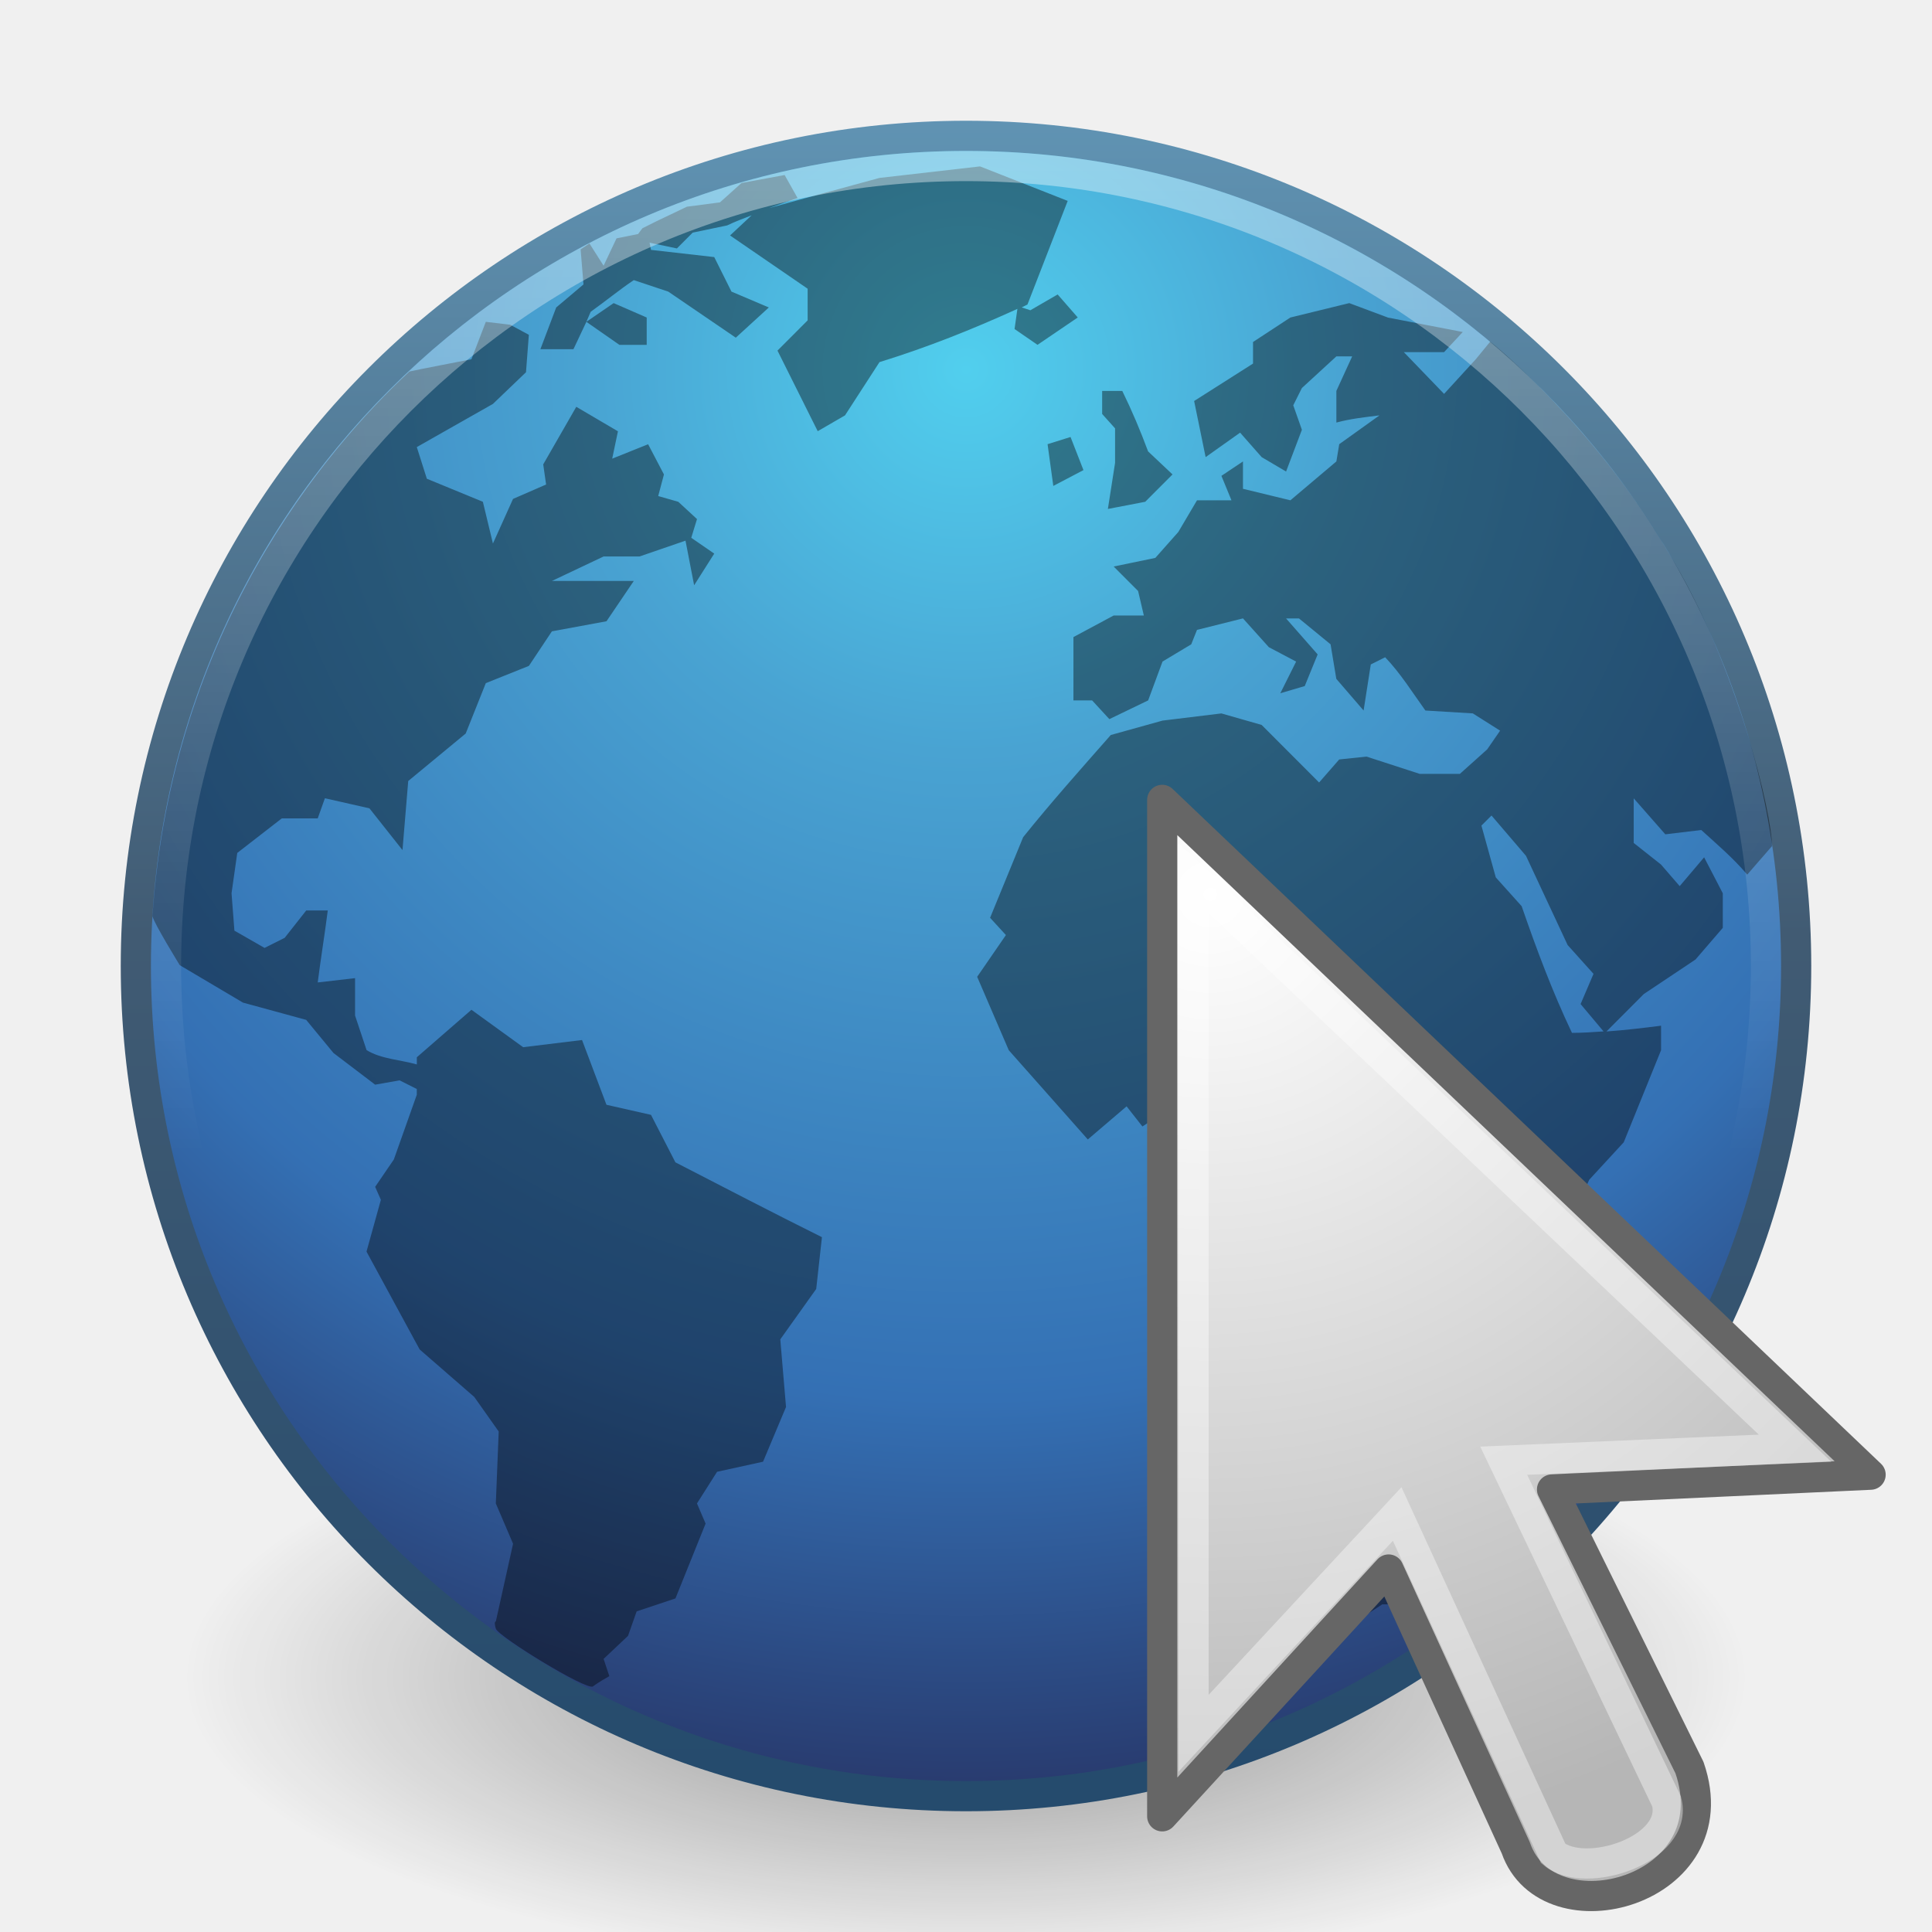
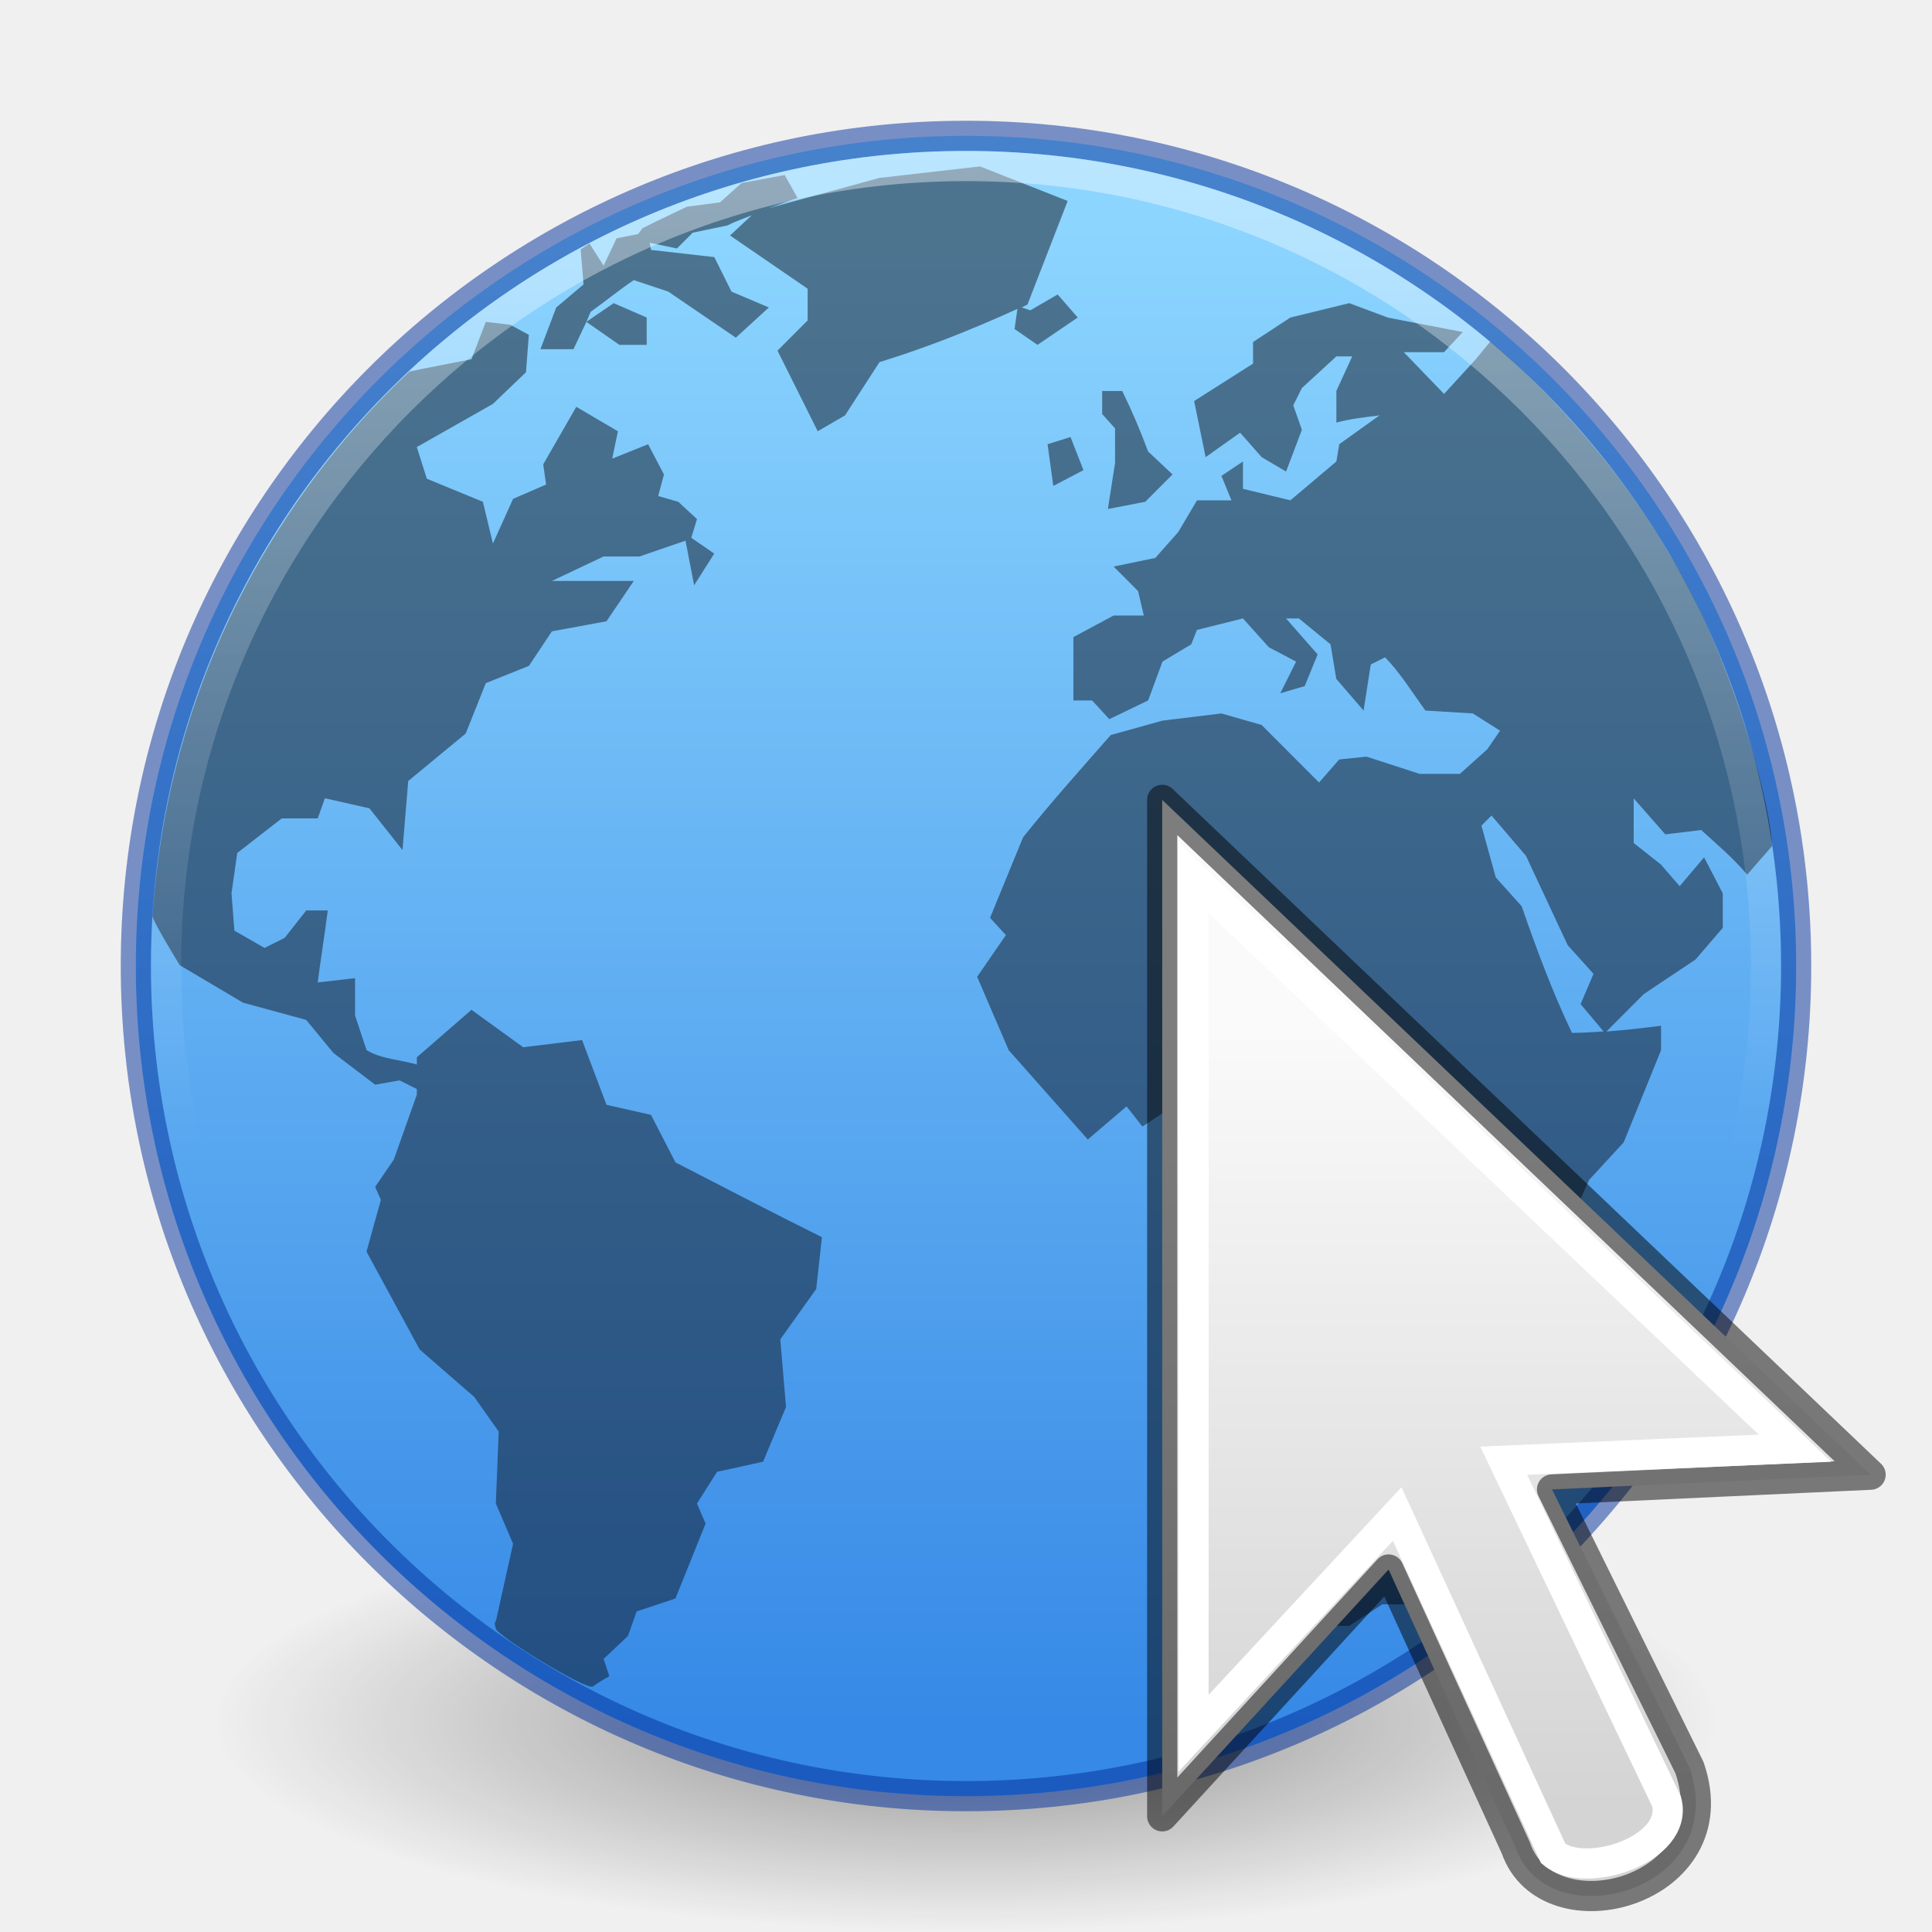
<svg xmlns="http://www.w3.org/2000/svg" xmlns:xlink="http://www.w3.org/1999/xlink" version="1.1" width="64" height="64" id="svg3759">
  <defs id="defs3761">
-     <linearGradient id="linearGradient4845">
-       <stop id="stop4847" style="stop-color:#ffffff;stop-opacity:1" offset="0" />
-       <stop id="stop4849" style="stop-color:#b6b6b6;stop-opacity:1" offset="1" />
+     <linearGradient id="linearGradient1613">
+       <stop id="stop1609" style="stop-color:#fafafa;stop-opacity:1" offset="0" />
+       <stop id="stop1611" style="stop-color:#d4d4d4;stop-opacity:1" offset="1" />
    </linearGradient>
    <linearGradient id="linearGradient4873">
      <stop id="stop4875" style="stop-color:#ffffff;stop-opacity:1" offset="0" />
      <stop id="stop4877" style="stop-color:#ffffff;stop-opacity:0" offset="1" />
    </linearGradient>
-     <linearGradient id="linearGradient2867-449-88-871-390-598-476-591-434-148">
-       <stop id="stop4627" style="stop-color:#51cfee;stop-opacity:1" offset="0" />
-       <stop id="stop4629" style="stop-color:#49a3d2;stop-opacity:1" offset="0.262" />
-       <stop id="stop4631" style="stop-color:#3470b4;stop-opacity:1" offset="0.705" />
-       <stop id="stop4633" style="stop-color:#273567;stop-opacity:1" offset="1" />
-     </linearGradient>
-     <linearGradient id="linearGradient3707-319-631">
-       <stop id="stop4637" style="stop-color:#254b6d;stop-opacity:1" offset="0" />
-       <stop id="stop4639" style="stop-color:#415b73;stop-opacity:1" offset="0.5" />
-       <stop id="stop4641" style="stop-color:#6195b5;stop-opacity:1" offset="1" />
-     </linearGradient>
    <linearGradient id="linearGradient8838">
      <stop id="stop8840" style="stop-color:#000000;stop-opacity:1" offset="0" />
      <stop id="stop8842" style="stop-color:#000000;stop-opacity:0" offset="1" />
    </linearGradient>
-     <linearGradient xlink:href="#linearGradient4873" id="linearGradient3016" gradientUnits="userSpaceOnUse" gradientTransform="matrix(3.03013,0,0,3.03006,-156.4753,42.63764)" x1="62.2" y1="-12.489" x2="62.2" y2="-1.462" />
-     <radialGradient xlink:href="#linearGradient2867-449-88-871-390-598-476-591-434-148" id="radialGradient3020" gradientUnits="userSpaceOnUse" gradientTransform="matrix(0,4.968947,-4.968915,0,-11.3569,-292.0776)" cx="61.24" cy="-8.726" fx="61.24" fy="-8.726" r="9.755" />
-     <linearGradient xlink:href="#linearGradient3707-319-631" id="linearGradient3022" gradientUnits="userSpaceOnUse" gradientTransform="matrix(1.382073,0,0,1.38205,-1.719328,-0.6191598)" x1="20" y1="43" x2="20" y2="2.689" />
-     <radialGradient xlink:href="#linearGradient8838" id="radialGradient3025" gradientUnits="userSpaceOnUse" gradientTransform="matrix(2.441735,0,0,0.9076736,-120.9136,51.36556)" cx="62.625" cy="4.625" fx="62.625" fy="4.625" r="10.625" />
-     <radialGradient xlink:href="#linearGradient4845" id="radialGradient3208" gradientUnits="userSpaceOnUse" gradientTransform="matrix(-3.601682,0.04978558,0.04730773,3.482723,103.0934,-55.38206)" cx="17.814" cy="24.149" fx="17.814" fy="24.149" r="9.125" />
+     <linearGradient xlink:href="#linearGradient4873" id="linearGradient3016" gradientUnits="userSpaceOnUse" gradientTransform="matrix(3.03013,0,0,3.03006,-156.4753,42.63784)" x1="62.2" y1="-12.489" x2="62.2" y2="-1.462" />
+     <radialGradient xlink:href="#linearGradient8838" id="radialGradient3025" gradientUnits="userSpaceOnUse" gradientTransform="matrix(2.352941,0,0,0.6588226,-115.3529,53.95338)" cx="62.625" cy="4.625" fx="62.625" fy="4.625" r="10.625" />
+     <linearGradient id="linearGradient914">
+       <stop style="stop-color:#8cd5ff;stop-opacity:1" offset="0" id="stop910" />
+       <stop style="stop-color:#3689e6;stop-opacity:1" offset="1" id="stop912" />
+     </linearGradient>
+     <linearGradient xlink:href="#linearGradient914" id="linearGradient997" x1="22.547" y1="7.482" x2="22.547" y2="57.19" gradientUnits="userSpaceOnUse" gradientTransform="translate(-3.625e-5,1.9645e-4)" />
+     <linearGradient xlink:href="#linearGradient1613" id="linearGradient1493" x1="41.078" y1="34.077" x2="41.078" y2="59.768" gradientUnits="userSpaceOnUse" />
  </defs>
  <g id="g4094">
-     <path d="m 57.943,55.564 a 25.943,9.644 0 0 1 -51.887,0 25.943,9.644 0 1 1 51.887,0 z" id="path8836" style="opacity:0.4;fill:url(#radialGradient3025);fill-opacity:1;fill-rule:evenodd;stroke:none;stroke-width:1;marker:none;visibility:visible;display:inline;overflow:visible" />
-     <path d="m 59.5,31.999 c 0,15.188 -12.313,27.501 -27.5,27.501 C 16.812,59.5 4.5,47.187 4.5,31.999 4.5,16.811 16.812,4.5 32,4.5 c 15.187,0 27.5,12.311 27.5,27.499 l 0,0 z" id="path6495" style="fill:url(#radialGradient3020);fill-opacity:1;fill-rule:nonzero;stroke:url(#linearGradient3022);stroke-width:1;stroke-miterlimit:4;stroke-dasharray:none" />
-     <path d="M 32.465,5.512 29.133,5.894 25.469,6.895 C 25.781,6.786 26.097,6.666 26.421,6.561 L 25.992,5.798 l -1.428,0.264 -0.714,0.642 -1.095,0.143 -0.999,0.477 -0.476,0.238 -0.143,0.191 -0.714,0.143 -0.428,0.906 -0.469,-0.737 -0.292,0.197 0.095,1.16 -0.904,0.763 -0.524,1.383 1.095,0 0.428,-0.906 0.143,-0.334 C 20.048,9.987 20.505,9.607 20.995,9.279 L 22.137,9.66 c 0.744,0.506 1.493,1.02 2.237,1.526 L 25.469,10.185 24.231,9.66 23.66,8.516 21.566,8.278 21.518,8.039 22.423,8.23 22.946,7.706 24.089,7.467 C 24.359,7.335 24.625,7.241 24.898,7.133 l -0.714,0.667 2.57,1.764 0,1.049 -0.999,1.001 1.333,2.67 0.904,-0.524 1.142,-1.764 c 1.606,-0.497 3.053,-1.076 4.569,-1.764 l -0.095,0.667 0.761,0.524 1.333,-0.906 -0.666,-0.763 -0.904,0.524 -0.286,-0.095 c 0.066,-0.03 0.124,-0.065 0.19,-0.095 l 1.333,-3.433 z m -13.041,5.149 1.095,0.763 0.904,0 0,-0.906 -1.095,-0.477 z m 25.272,-0.62 -1.951,0.477 -1.237,0.811 0,0.715 -1.951,1.24 0.381,1.859 1.142,-0.811 0.714,0.811 0.809,0.477 0.524,-1.383 -0.286,-0.811 0.286,-0.572 1.142,-1.049 0.524,0 -0.524,1.144 0,1.049 c 0.471,-0.128 0.946,-0.178 1.428,-0.238 l -1.333,0.954 -0.095,0.572 -1.523,1.287 -1.571,-0.381 0,-0.906 -0.714,0.477 0.333,0.811 -1.142,0 -0.619,1.049 -0.761,0.858 -1.38,0.286 0.809,0.811 0.19,0.811 -0.999,0 -1.333,0.715 0,2.098 0.619,0 0.571,0.62 1.285,-0.62 0.476,-1.287 0.952,-0.572 0.19,-0.477 1.523,-0.381 0.857,0.954 0.904,0.477 -0.524,1.049 0.809,-0.238 0.428,-1.049 -1.047,-1.192 0.428,0 1.047,0.858 0.19,1.144 0.904,1.049 0.238,-1.526 0.476,-0.238 c 0.507,0.527 0.906,1.171 1.333,1.764 l 1.571,0.095 0.904,0.572 -0.428,0.62 -0.904,0.811 -1.333,0 -1.761,-0.572 -0.904,0.095 -0.666,0.763 -1.904,-1.907 -1.333,-0.381 -1.951,0.238 -1.713,0.477 c -0.977,1.11 -1.978,2.232 -2.903,3.385 l -1.095,2.67 0.524,0.572 -0.952,1.383 1.047,2.432 c 0.871,0.987 1.748,1.968 2.618,2.956 l 1.285,-1.097 0.524,0.667 1.38,-0.906 0.476,0.524 1.38,0 0.809,0.906 -0.476,1.621 0.952,1.097 -0.048,1.907 0.714,1.383 -0.524,1.192 c -0.051,0.855 -0.095,1.672 -0.095,2.527 0.42,1.158 0.841,2.314 1.237,3.48 l 0.286,1.859 0,0.954 0.761,0 1.095,-0.715 1.333,0 1.999,-2.241 -0.238,-0.763 1.333,-1.192 -0.999,-1.097 1.19,-0.954 1.142,-0.715 0.524,-0.572 -0.333,-1.287 0,-3.242 0.904,-2.002 1.142,-1.24 1.237,-3.051 0,-0.811 c -0.616,0.078 -1.206,0.148 -1.809,0.191 l 1.237,-1.24 1.713,-1.144 0.904,-1.049 0,-1.144 c -0.205,-0.387 -0.412,-0.804 -0.619,-1.192 l -0.809,0.954 -0.619,-0.715 -0.904,-0.715 0,-1.478 1.047,1.192 1.19,-0.143 c 0.537,0.488 1.052,0.922 1.523,1.478 l 0.82,-0.944 c 0.019,-0.962 -1.128,-5.99 -3.433,-9.731 -2.421,-4.176 -5.903,-6.996 -5.903,-6.977 l -0.479,0.583 -1.047,1.144 -1.333,-1.383 1.333,0 0.619,-0.667 -2.475,-0.477 z m -28.603,0.62 -0.476,1.24 c 0,0 -1.84,0.354 -2.054,0.406 -2.758,2.556 -7.885,8.591 -8.512,18.045 0.051,0.238 0.904,1.621 0.904,1.621 l 2.094,1.24 2.094,0.572 0.904,1.097 1.38,1.049 0.809,-0.143 0.571,0.286 0,0.191 -0.761,2.145 -0.619,0.906 0.19,0.429 -0.476,1.716 1.761,3.242 1.809,1.573 0.809,1.144 -0.095,2.384 0.571,1.335 -0.571,2.575 c 0,0 -0.076,-0.021 0,0.238 0.077,0.26 3.02,2.061 3.217,1.913 0.197,-0.15 0.543,-0.34 0.543,-0.34 l -0.19,-0.572 0.809,-0.763 0.286,-0.811 1.285,-0.429 0.999,-2.479 -0.286,-0.667 0.666,-1.049 1.523,-0.334 0.761,-1.812 -0.19,-2.241 1.19,-1.669 0.19,-1.716 c -1.632,-0.811 -3.234,-1.644 -4.854,-2.479 l -0.809,-1.573 -1.475,-0.334 -0.809,-2.145 -1.951,0.238 -1.713,-1.24 -1.809,1.573 0,0.238 C 13.267,35.106 12.625,35.083 12.143,34.786 l -0.381,-1.144 0,-1.24 -1.237,0.143 c 0.1,-0.79 0.233,-1.594 0.333,-2.384 l -0.714,0 -0.714,0.906 -0.666,0.334 -0.999,-0.572 -0.095,-1.24 0.19,-1.335 1.475,-1.144 1.19,0 0.238,-0.667 1.475,0.334 1.095,1.383 0.19,-2.288 1.904,-1.573 0.666,-1.669 1.428,-0.572 0.761,-1.144 1.809,-0.334 0.904,-1.335 -2.713,0 1.713,-0.811 1.19,0 1.523,-0.524 0.286,1.478 0.666,-1.049 -0.761,-0.524 0.19,-0.62 -0.619,-0.572 -0.666,-0.191 0.19,-0.715 -0.524,-1.001 -1.19,0.477 0.19,-0.906 -1.38,-0.811 -1.095,1.907 0.095,0.667 -1.095,0.477 -0.666,1.478 -0.333,-1.383 -1.856,-0.763 -0.333,-1.049 2.522,-1.43 1.095,-1.049 0.095,-1.24 -0.619,-0.334 z m 20.417,2.289 0,0.763 0.428,0.477 0,1.144 -0.238,1.526 1.237,-0.238 0.904,-0.906 -0.809,-0.763 C 37.771,14.253 37.505,13.621 37.177,12.95 Z m -1.047,1.526 -0.761,0.238 0.19,1.383 0.999,-0.524 z m 13.945,12.539 1.142,1.335 1.38,2.956 0.857,0.954 -0.428,1.001 0.761,0.906 c -0.349,0.023 -0.688,0.048 -1.047,0.048 -0.652,-1.374 -1.169,-2.759 -1.666,-4.196 l -0.857,-0.954 -0.476,-1.716 z" id="path6534" style="opacity:0.4;fill:#000000;fill-opacity:1;fill-rule:nonzero;stroke:none" />
-     <path d="m 58.5,31.999 c 0,14.636 -11.865,26.501 -26.5,26.501 -14.636,0 -26.5,-11.865 -26.5,-26.501 0,-14.635 11.865,-26.499 26.5,-26.499 14.634,0 26.5,11.864 26.5,26.499 l 0,0 z" id="path8655" style="opacity:0.4;fill:none;stroke:url(#linearGradient3016);stroke-width:1;stroke-miterlimit:4;stroke-opacity:1;stroke-dasharray:none" />
+     <path d="m 57,57 a 25,7 0 0 1 -50,0 25,7 0 1 1 50,0 z" id="path8836" style="display:inline;overflow:visible;visibility:visible;opacity:0.4;fill:url(#radialGradient3025);fill-opacity:1;fill-rule:evenodd;stroke:none;stroke-width:1;marker:none" />
+     <path d="m 59.5,31.999 c 0,15.188 -12.313,27.501 -27.5,27.501 -15.188,0 -27.5,-12.313 -27.5,-27.501 0,-15.188 12.312,-27.499 27.5,-27.499 15.187,0 27.5,12.311 27.5,27.499 z" id="path6495" style="fill:url(#linearGradient997);fill-opacity:1;fill-rule:nonzero;stroke:#002e99;stroke-width:1;stroke-miterlimit:4;stroke-dasharray:none;stroke-opacity:0.502" />
+     <path d="M 32.465,5.513 29.133,5.894 25.469,6.895 c 0.312,-0.109 0.628,-0.229 0.952,-0.334 l -0.428,-0.763 -1.428,0.264 -0.714,0.642 -1.095,0.143 -0.999,0.477 -0.476,0.238 -0.143,0.191 -0.714,0.143 -0.428,0.906 -0.469,-0.737 -0.292,0.197 0.095,1.16 -0.904,0.763 -0.524,1.383 h 1.095 l 0.428,-0.906 0.143,-0.334 c 0.481,-0.341 0.938,-0.721 1.428,-1.049 l 1.142,0.381 c 0.744,0.506 1.493,1.02 2.237,1.526 l 1.095,-1.001 -1.237,-0.524 -0.571,-1.144 -2.094,-0.238 -0.048,-0.238 0.904,0.191 0.524,-0.524 1.142,-0.238 C 24.359,7.336 24.625,7.241 24.898,7.134 l -0.714,0.667 2.57,1.764 v 1.049 l -0.999,1.001 1.333,2.67 0.904,-0.524 1.142,-1.764 c 1.606,-0.497 3.053,-1.076 4.569,-1.764 l -0.095,0.667 0.761,0.524 1.333,-0.906 -0.666,-0.763 -0.904,0.524 -0.286,-0.095 c 0.066,-0.03 0.124,-0.065 0.19,-0.095 L 35.368,6.657 Z m -13.041,5.149 1.095,0.763 h 0.904 v -0.906 l -1.095,-0.477 z m 25.272,-0.62 -1.951,0.477 -1.237,0.811 v 0.715 l -1.951,1.24 0.381,1.859 1.142,-0.811 0.714,0.811 0.809,0.477 0.524,-1.383 -0.286,-0.811 0.286,-0.572 1.142,-1.049 h 0.524 l -0.524,1.144 v 1.049 c 0.471,-0.128 0.946,-0.178 1.428,-0.238 l -1.333,0.954 -0.095,0.572 -1.523,1.287 -1.571,-0.381 v -0.906 l -0.714,0.477 0.333,0.811 H 39.651 l -0.619,1.049 -0.761,0.858 -1.38,0.286 0.809,0.811 0.19,0.811 h -0.999 l -1.333,0.715 v 2.098 h 0.619 l 0.571,0.62 1.285,-0.62 0.476,-1.287 0.952,-0.572 0.19,-0.477 1.523,-0.381 0.857,0.954 0.904,0.477 -0.524,1.049 0.809,-0.238 0.428,-1.049 -1.047,-1.192 h 0.428 l 1.047,0.858 0.19,1.144 0.904,1.049 0.238,-1.526 0.476,-0.238 c 0.507,0.527 0.906,1.171 1.333,1.764 l 1.571,0.095 0.904,0.572 -0.428,0.62 -0.904,0.811 h -1.333 l -1.761,-0.572 -0.904,0.095 -0.666,0.763 -1.904,-1.907 -1.333,-0.381 -1.951,0.238 -1.713,0.477 c -0.977,1.11 -1.978,2.232 -2.903,3.385 l -1.095,2.67 0.524,0.572 -0.952,1.383 1.047,2.432 c 0.871,0.987 1.748,1.968 2.618,2.956 l 1.285,-1.097 0.524,0.667 1.38,-0.906 0.476,0.524 h 1.38 l 0.809,0.906 -0.476,1.621 0.952,1.097 -0.048,1.907 0.714,1.383 -0.524,1.192 c -0.051,0.855 -0.095,1.672 -0.095,2.527 0.42,1.158 0.841,2.314 1.237,3.48 l 0.286,1.859 v 0.954 h 0.761 l 1.095,-0.715 h 1.333 l 1.999,-2.241 -0.238,-0.763 1.333,-1.192 -0.999,-1.097 1.19,-0.954 1.142,-0.715 0.524,-0.572 -0.333,-1.287 v -3.242 l 0.904,-2.002 1.142,-1.24 1.237,-3.051 v -0.811 c -0.616,0.078 -1.206,0.148 -1.809,0.191 l 1.237,-1.24 1.713,-1.144 0.904,-1.049 v -1.144 c -0.205,-0.387 -0.412,-0.804 -0.619,-1.192 l -0.809,0.954 -0.619,-0.715 -0.904,-0.715 v -1.478 l 1.047,1.192 1.19,-0.143 c 0.537,0.488 1.052,0.922 1.523,1.478 l 0.82,-0.944 c 0.019,-0.962 -1.128,-5.99 -3.433,-9.731 -2.421,-4.176 -5.903,-6.996 -5.903,-6.977 l -0.479,0.583 -1.047,1.144 -1.333,-1.383 h 1.333 l 0.619,-0.667 -2.475,-0.477 z m -28.603,0.62 -0.476,1.24 c 0,0 -1.84,0.354 -2.054,0.406 -2.758,2.556 -7.885,8.591 -8.512,18.045 0.051,0.238 0.904,1.621 0.904,1.621 l 2.094,1.24 2.094,0.572 0.904,1.097 1.38,1.049 0.809,-0.143 0.571,0.286 v 0.191 l -0.761,2.145 -0.619,0.906 0.19,0.429 -0.476,1.716 1.761,3.242 1.809,1.573 0.809,1.144 -0.095,2.384 0.571,1.335 -0.571,2.575 c 0,0 -0.076,-0.021 0,0.238 0.077,0.26 3.02,2.061 3.217,1.913 0.197,-0.15 0.543,-0.34 0.543,-0.34 l -0.19,-0.572 0.809,-0.763 0.286,-0.811 1.285,-0.429 0.999,-2.479 -0.286,-0.667 0.666,-1.049 1.523,-0.334 0.761,-1.812 -0.19,-2.241 1.19,-1.669 0.19,-1.716 C 25.597,40.173 23.995,39.34 22.375,38.505 l -0.809,-1.573 -1.475,-0.334 -0.809,-2.145 -1.951,0.238 -1.713,-1.24 -1.809,1.573 V 35.263 C 13.267,35.106 12.625,35.083 12.143,34.786 L 11.762,33.642 v -1.24 l -1.237,0.143 c 0.1,-0.79 0.233,-1.594 0.333,-2.384 H 10.144 L 9.43,31.068 8.764,31.401 7.764,30.829 7.669,29.59 7.859,28.255 9.335,27.11 h 1.19 l 0.238,-0.667 1.475,0.334 1.095,1.383 0.19,-2.288 1.904,-1.573 0.666,-1.669 1.428,-0.572 0.761,-1.144 1.809,-0.334 0.904,-1.335 h -2.713 l 1.713,-0.811 h 1.19 l 1.523,-0.524 0.286,1.478 0.666,-1.049 -0.761,-0.524 0.19,-0.62 -0.619,-0.572 -0.666,-0.191 0.19,-0.715 -0.524,-1.001 -1.19,0.477 0.19,-0.906 -1.38,-0.811 -1.095,1.907 0.095,0.667 -1.095,0.477 -0.666,1.478 -0.333,-1.383 -1.856,-0.763 -0.333,-1.049 2.522,-1.43 1.095,-1.049 0.095,-1.24 -0.619,-0.334 z m 20.417,2.289 v 0.763 l 0.428,0.477 v 1.144 l -0.238,1.526 1.237,-0.238 0.904,-0.906 -0.809,-0.763 c -0.262,-0.7 -0.528,-1.331 -0.857,-2.002 z m -1.047,1.526 -0.761,0.238 0.19,1.383 0.999,-0.524 z m 13.945,12.539 1.142,1.335 1.38,2.956 0.857,0.954 -0.428,1.001 0.761,0.906 c -0.349,0.023 -0.688,0.048 -1.047,0.048 -0.652,-1.374 -1.169,-2.759 -1.666,-4.196 l -0.857,-0.954 -0.476,-1.716 z" id="path6534" style="opacity:0.5;fill:#0e141f;fill-opacity:1;fill-rule:nonzero;stroke:none" />
+     <path d="m 58.5,31.999 c 0,14.636 -11.865,26.501 -26.5,26.501 -14.636,0 -26.5,-11.865 -26.5,-26.501 0,-14.635 11.865,-26.499 26.5,-26.499 14.634,0 26.5,11.864 26.5,26.499 z" id="path8655" style="opacity:0.4;fill:none;stroke:url(#linearGradient3016);stroke-width:1;stroke-miterlimit:4;stroke-dasharray:none;stroke-opacity:1" />
  </g>
  <g id="g4100">
-     <path style="fill:url(#radialGradient3208);fill-opacity:1;fill-rule:evenodd;stroke:#666666;stroke-width:1;stroke-linecap:butt;stroke-linejoin:round;stroke-miterlimit:4;stroke-opacity:1;stroke-dasharray:none;stroke-dashoffset:0;marker:none;visibility:visible;display:inline;overflow:visible" id="path3970" d="m 38.5,26.497 23.466,22.354 -10.553,0.489 4.553,9.214 c 1.418,4.104 -4.691,5.734 -5.754,2.657 L 45.999,51.992 38.5,60.168 Z" />
-     <path style="opacity:0.4;fill:none;stroke:#ffffff;stroke-width:1;stroke-linecap:butt;stroke-linejoin:miter;stroke-miterlimit:4;stroke-opacity:1;stroke-dasharray:none;stroke-dashoffset:0;marker:none;visibility:visible;display:inline;overflow:visible" id="path4853" d="m 39.538,29.086 19.925,18.887 -9.651,0.415 5.396,11.29 c 0.415,1.578 -2.698,2.616 -3.755,1.723 L 46.283,50.153 39.538,57.417 Z" />
+     <path style="fill:url(#linearGradient1493);fill-opacity:1;fill-rule:evenodd;stroke:#000000;stroke-width:1;stroke-linecap:butt;stroke-linejoin:round;stroke-miterlimit:4;stroke-opacity:0.502;stroke-dasharray:none;stroke-dashoffset:0;marker:none;visibility:visible;display:inline;overflow:visible" id="path3970" d="m 38.5,26.497 23.466,22.354 -10.553,0.489 4.553,9.214 c 1.418,4.104 -4.691,5.734 -5.754,2.657 L 45.999,51.992 38.5,60.168 Z" />
+     <path style="opacity:1;fill:none;stroke:#ffffff;stroke-width:1;stroke-linecap:butt;stroke-linejoin:miter;stroke-miterlimit:4;stroke-opacity:1;stroke-dasharray:none;stroke-dashoffset:0;marker:none;visibility:visible;display:inline;overflow:visible" id="path4853" d="m 39.538,29.086 19.925,18.887 -9.651,0.415 5.396,11.29 c 0.415,1.578 -2.698,2.616 -3.755,1.723 L 46.283,50.153 39.538,57.417 Z" />
  </g>
</svg>
